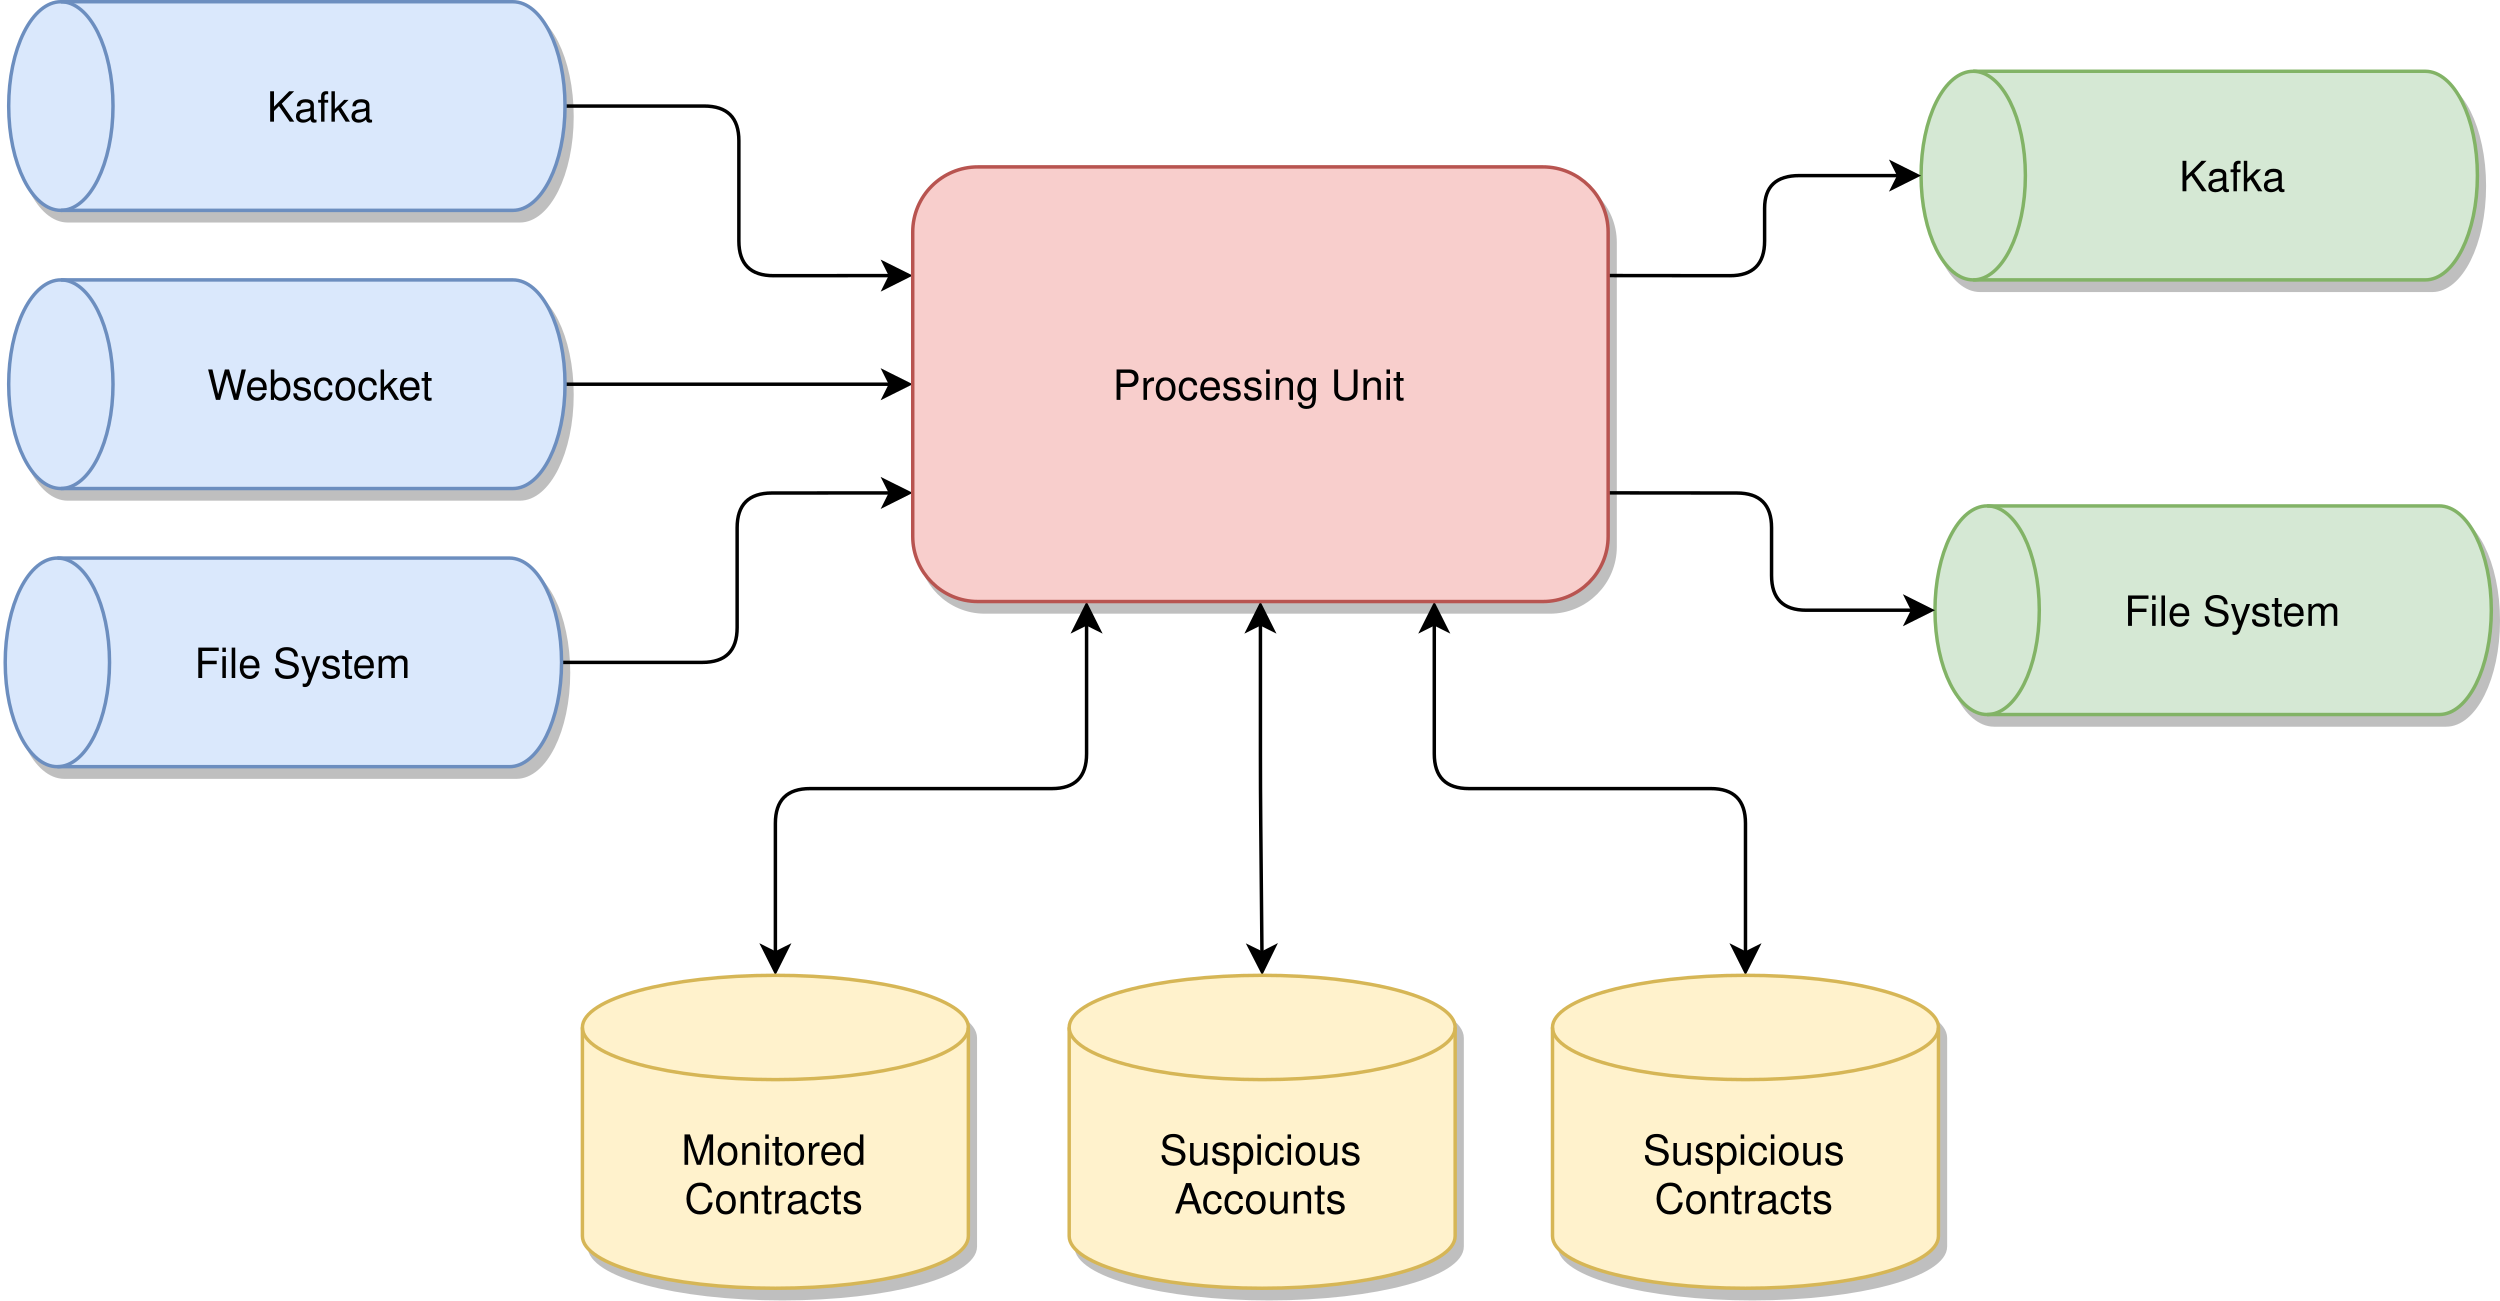
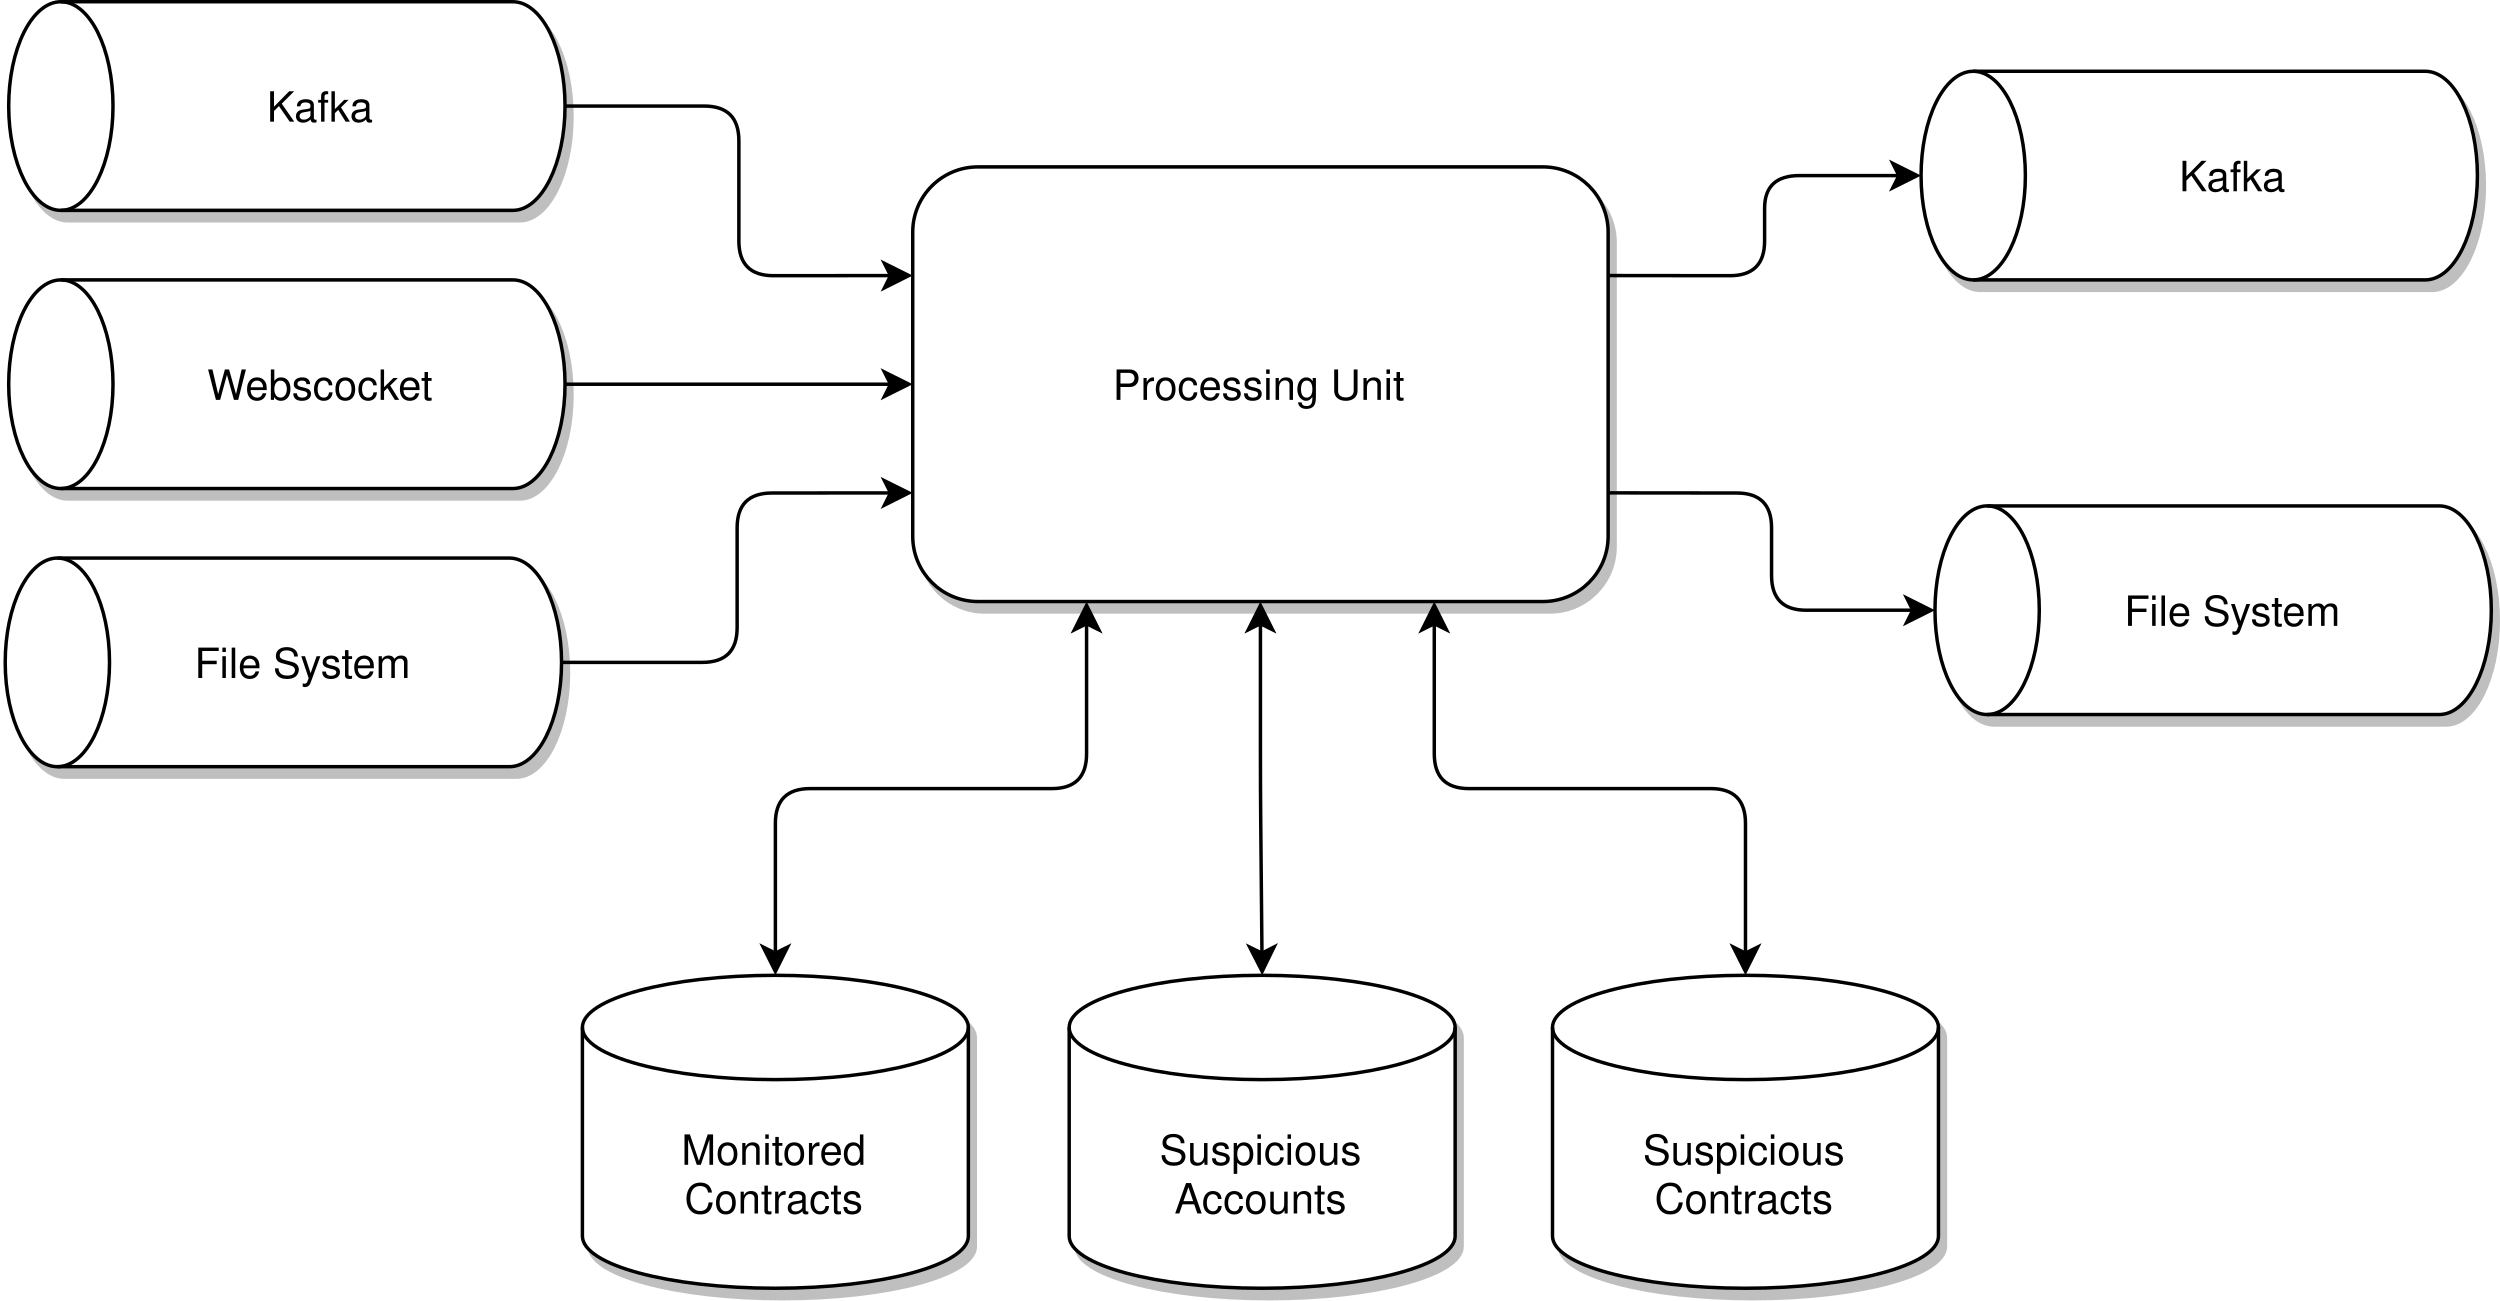
- <svg xmlns="http://www.w3.org/2000/svg" host="65bd71144e" version="1.1" width="719px" height="374px" viewBox="-0.5 -0.5 719 374" content="&lt;mxfile&gt;&lt;diagram id=&quot;CuLy3fPL6r8aAn4fYLnx&quot; name=&quot;Page-1&quot;&gt;5VrbUtswEP2aPJaxZcuXRwjQzrRMmWE6wKMiy44Gx8rICiT9+kqx5EuUlADOhfCEtV7rcvboaFdk4A0n8+8cTcc3LCH5ADjJfOBdDgBw/TiSf5RlUVnCGFaGjNNEOzWGO/qXaKOjrTOakLLjKBjLBZ12jZgVBcGiY0Ocs5euW8ry7qhTlOkRncZwh1FOLLd7mohxZY1A2Nh/EJqNzchuEFdvJsg4647LMUrYS8vkXQ28IWdMVE+T+ZDkCjyDS/Xd9Ya39cQ4KcRWH/jVF88on+nF6YmJhVktSeTidZNxMWYZK1B+1VgvyJyKB/nWOYO69Shbrn6+VHF3TGPRatwSTidEEG5sheCLh3bjcdkrgKbd9LVsmc6qOauJbsRBm0o241h76aUKxDNivLw6CJK9hMnZ8YX04SRHgj53u0eaRlnt1yAtHzTY64EHr+MuuTFVj3iR0yIh3JMLHbGZfEx+jXIN8Ajhp4wr6++ZkH5E28tq07gKOc6EnDwrZPtbrOCqWac8U5rnQ5YzvhzVSxCJUqycBGdPpPUmwBEZpTXaz4QLMv8/3jaQ+gPPbGWtAMDR7ZdmPwXaNG5vJWP8CPY253+i9AlZAZDLExYQBVMYb0QN5TRTQGMJhOL1hYKJSuk41y8mNEmWm4ZXodQMrkPi9AQwWAE4gFsB7PWArws/g6jsRlPgATVlC9i/lKZEe9SUwML+noxKzPCTpMEpC4vn71FYbJSPUFjC3ShLeEBlCb+4sjhxl/PBHpUlsrC/phJ04NwtSkEmpyUuTldcfGCLS7wjcYmPluOQRIm/juMRGHlB0A/0UbByeoI9ctyc3L2m5Aa2YyF3FK7mJ3s8Od2vzm7/XVlLP+y2i/3+JPzoWA5hV8JdW0d2JeHuFnnK9vmhyQjbd1CbE8Q6GWwKy8dO9rc+F1y2VjPLwbsSxCob7GaI8fpYbZ0g6k9vGZUDNzFeOabryst0UU1Bf7USv3oa24XUTn96C2n4KUPqbth//V9R9nyNA95QbvUJfSnRE+fq2l/JY47KkmJjljpsTrYeI/TRXbd1hA5XD3/qAG06wvoPUK8HUkuxTj5C+7rZMIO3InTLGSZyhUUm7X8Kat/fNRmU+0p2m0aY4LX3E6MI+rCnnAuuXvbH4Zmd39b/Y+kkuEblPwTigWrn12qLNE3BevSTYBTAnmqL+pJCow89O+N1TQHWxj7uIeUFduV8wyRnGZf8VOeDys28iyGT2xphUVpxeUOtUcN5LLWG78GzFexDYGG/q2oDHKimPg7Ww+CQrLcr6rtZOaWYslnZov05xhLWE2M9DA/KevvA/EKsD53uPdJ+WW//cGEt609T7EPX3x/tZbP5EVZ1bdH8lM27+gc=&lt;/diagram&gt;&lt;/mxfile&gt;">
+ <svg xmlns="http://www.w3.org/2000/svg" host="65bd71144e" version="1.1" width="719px" height="374px" viewBox="-0.5 -0.5 719 374" content="&lt;mxfile&gt;&lt;diagram id=&quot;CuLy3fPL6r8aAn4fYLnx&quot; name=&quot;Page-1&quot;&gt;3VrbcpswEP0aPzYDwhjzGDuXzrSZZsbTSfMoCwVrgpFHyIndr69kVtyUpE6CjclT0CJAe/Yc7a7igTddbq4FXi1ueESTAXKizcC7GCDker6v/mjLNrcEoZcbYsEimFQaZuwvBaMD1jWLaFabKDlPJFvVjYSnKSWyZsNC8Of6tAee1L+6wjF80SkNM4ITak27Y5Fc5NYxCkr7d8rihfmyOwrzO0tsJsOLswWO+HPF5F0OvKngXOZXy82UJho8g0v+3NUrd4uFCZrKvR4Y5k884WQNzsHC5NZ4SyPlPAy5kAse8xQnl6V1QjdM/lF3nTMfRvdq5ML1hY67YwbbyuCWCrakkgpjS6XY/qkO7ndvRb4Zl+/ajczLbLcBiYyvBQE/wDOJRUzNLOCddrHyHGB1TblandiqCYImWLKnevwx0Cgu5pVIqwsA+2Xg0f9xV9xY6UuyTVgaUeEpR+d8rS6jn/MEAJ5j8hgLbf21lmoeBXuWi8bVyAku1eJ5qsbfQg1XwTr3LeyeqJB08yYscNczwgQ9IwfGz6U6RmBaVIVhjJ9B0mbwD/zwiC04lS/qsxOcsFgjQZS7mngT7SZT2j6HG0sWRTtWixxroFiB2Zt8ewdmqIHZyN8LM68FyFy/D6pvRfT+KYl+D9h7LPrxEUU/spC8o/OMcPKootwz5XvDIyrfBu4ElR+0Iv3glKQffCnpO2GdwaMjSn9sIXnFFITImW0zSZcnr36nrv4hstUfHkj94Vci4XjUyD/oiCQ0ua9vVec4aCbtI+Ye18Ks1/QbfiiLt0M/u33s1SY4NidAZhN0be0eahN090jF+5dApuipHlS8XgMV9U7Z3NzXCpyXy53dqFk8vRqGag1kCp5qEQRZoL0aCB695UytpIxxI9EV/YJ5Rb4meKoRv2IZ+4XUrglaC2nQh5CarbWDc6yWjxLQOzqKNqHPFJzyXJ8N6+0xwVnGiDGrrdWkno9HqHXV7R2h7lq+PgUIdSehVhNSZcf6ahHqrHk3q6lE6FZwQpWHaazsv1NmnzqVFZR7gPLTbx4fh8GZXYAWB/G1CtTs2Z+CpKNe8hClfNGCA5a+Z1ejrkmxVSTDFspRZHeSN1zxiQvFHb1367rJm0y5khwmMrNQPrHSfuj5Zw04A2TBeajiHnXUYx6Clv6oS1raHeZsna0YYXydVXh5TogC6fRp6Qed0tJOIL2lZeDUDz6OS0v7v70v0rI322XgDo/HSzUsf1qS99nlD3S8y38=&lt;/diagram&gt;&lt;/mxfile&gt;">
  <defs />
  <g>
    <path d="M 162 30 L 202 30 Q 212 30 212 40 L 212 68.8 Q 212 78.8 222 78.79 L 255.63 78.76" fill="none" stroke="rgb(0, 0, 0)" stroke-miterlimit="10" pointer-events="stroke" />
    <path d="M 260.88 78.75 L 253.89 82.26 L 255.63 78.76 L 253.88 75.26 Z" fill="rgb(0, 0, 0)" stroke="rgb(0, 0, 0)" stroke-miterlimit="10" pointer-events="all" />
    <path d="M 52 -35 C 52 -43.28 65.43 -50 82 -50 C 89.96 -50 97.59 -48.42 103.21 -45.61 C 108.84 -42.79 112 -38.98 112 -35 L 112 95 C 112 103.28 98.57 110 82 110 C 65.43 110 52 103.28 52 95 Z" fill="#000000" stroke="#000000" stroke-miterlimit="10" transform="translate(2,3)rotate(-90,82,30)" pointer-events="all" opacity="0.25" />
-     <path d="M 52 -35 C 52 -43.28 65.43 -50 82 -50 C 89.96 -50 97.59 -48.42 103.21 -45.61 C 108.84 -42.79 112 -38.98 112 -35 L 112 95 C 112 103.28 98.57 110 82 110 C 65.43 110 52 103.28 52 95 Z" fill="#dae8fc" stroke="#6c8ebf" stroke-miterlimit="10" transform="rotate(-90,82,30)" pointer-events="all" />
-     <path d="M 112 -35 C 112 -26.72 98.57 -20 82 -20 C 65.43 -20 52 -26.72 52 -35" fill="none" stroke="#6c8ebf" stroke-miterlimit="10" transform="rotate(-90,82,30)" pointer-events="all" />
-     <rect x="62" y="15" width="60" height="30" fill="#dae8fc" stroke="none" pointer-events="all" />
+     <path d="M 52 -35 C 52 -43.28 65.43 -50 82 -50 C 89.96 -50 97.59 -48.42 103.21 -45.61 C 108.84 -42.79 112 -38.98 112 -35 L 112 95 C 112 103.28 98.57 110 82 110 C 65.43 110 52 103.28 52 95 Z" fill="rgb(255, 255, 255)" stroke="rgb(0, 0, 0)" stroke-miterlimit="10" transform="rotate(-90,82,30)" pointer-events="all" />
+     <path d="M 112 -35 C 112 -26.72 98.57 -20 82 -20 C 65.43 -20 52 -26.72 52 -35" fill="none" stroke="rgb(0, 0, 0)" stroke-miterlimit="10" transform="rotate(-90,82,30)" pointer-events="all" />
+     <rect x="62" y="15" width="60" height="30" fill="none" stroke="none" pointer-events="all" />
    <g fill="rgb(0, 0, 0)" font-family="Helvetica" text-anchor="middle" font-size="12px">
      <text x="91.5" y="34.5">
                Kafka
            </text>
    </g>
    <path d="M 162 110 L 255.63 110" fill="none" stroke="rgb(0, 0, 0)" stroke-miterlimit="10" pointer-events="stroke" />
    <path d="M 260.88 110 L 253.88 113.5 L 255.63 110 L 253.88 106.5 Z" fill="rgb(0, 0, 0)" stroke="rgb(0, 0, 0)" stroke-miterlimit="10" pointer-events="all" />
    <path d="M 52 45 C 52 36.72 65.43 30 82 30 C 89.96 30 97.59 31.58 103.21 34.39 C 108.84 37.21 112 41.02 112 45 L 112 175 C 112 183.28 98.57 190 82 190 C 65.43 190 52 183.28 52 175 Z" fill="#000000" stroke="#000000" stroke-miterlimit="10" transform="translate(2,3)rotate(-90,82,110)" pointer-events="all" opacity="0.25" />
-     <path d="M 52 45 C 52 36.72 65.43 30 82 30 C 89.96 30 97.59 31.58 103.21 34.39 C 108.84 37.21 112 41.02 112 45 L 112 175 C 112 183.28 98.57 190 82 190 C 65.43 190 52 183.28 52 175 Z" fill="#dae8fc" stroke="#6c8ebf" stroke-miterlimit="10" transform="rotate(-90,82,110)" pointer-events="all" />
-     <path d="M 112 45 C 112 53.28 98.57 60 82 60 C 65.43 60 52 53.28 52 45" fill="none" stroke="#6c8ebf" stroke-miterlimit="10" transform="rotate(-90,82,110)" pointer-events="all" />
-     <rect x="62" y="95" width="60" height="30" fill="#dae8fc" stroke="none" pointer-events="all" />
+     <path d="M 52 45 C 52 36.72 65.43 30 82 30 C 89.96 30 97.59 31.58 103.21 34.39 C 108.84 37.21 112 41.02 112 45 L 112 175 C 112 183.28 98.57 190 82 190 C 65.43 190 52 183.28 52 175 Z" fill="rgb(255, 255, 255)" stroke="rgb(0, 0, 0)" stroke-miterlimit="10" transform="rotate(-90,82,110)" pointer-events="all" />
+     <path d="M 112 45 C 112 53.28 98.57 60 82 60 C 65.43 60 52 53.28 52 45" fill="none" stroke="rgb(0, 0, 0)" stroke-miterlimit="10" transform="rotate(-90,82,110)" pointer-events="all" />
+     <rect x="62" y="95" width="60" height="30" fill="none" stroke="none" pointer-events="all" />
    <g fill="rgb(0, 0, 0)" font-family="Helvetica" text-anchor="middle" font-size="12px">
      <text x="91.5" y="114.5">
                Webscocket
            </text>
    </g>
    <path d="M 161 190 L 201.5 190 Q 211.5 190 211.5 180 L 211.5 151.3 Q 211.5 141.3 221.5 141.29 L 255.63 141.26" fill="none" stroke="rgb(0, 0, 0)" stroke-miterlimit="10" pointer-events="stroke" />
    <path d="M 260.88 141.25 L 253.89 144.76 L 255.63 141.26 L 253.88 137.76 Z" fill="rgb(0, 0, 0)" stroke="rgb(0, 0, 0)" stroke-miterlimit="10" pointer-events="all" />
    <path d="M 51 125 C 51 116.72 64.43 110 81 110 C 88.96 110 96.59 111.58 102.21 114.39 C 107.84 117.21 111 121.02 111 125 L 111 255 C 111 263.28 97.57 270 81 270 C 64.43 270 51 263.28 51 255 Z" fill="#000000" stroke="#000000" stroke-miterlimit="10" transform="translate(2,3)rotate(-90,81,190)" pointer-events="all" opacity="0.25" />
-     <path d="M 51 125 C 51 116.72 64.43 110 81 110 C 88.96 110 96.59 111.58 102.21 114.39 C 107.84 117.21 111 121.02 111 125 L 111 255 C 111 263.28 97.57 270 81 270 C 64.43 270 51 263.28 51 255 Z" fill="#dae8fc" stroke="#6c8ebf" stroke-miterlimit="10" transform="rotate(-90,81,190)" pointer-events="all" />
-     <path d="M 111 125 C 111 133.28 97.57 140 81 140 C 64.43 140 51 133.28 51 125" fill="none" stroke="#6c8ebf" stroke-miterlimit="10" transform="rotate(-90,81,190)" pointer-events="all" />
-     <rect x="42" y="175" width="90" height="30" fill="#dae8fc" stroke="none" pointer-events="all" />
+     <path d="M 51 125 C 51 116.72 64.43 110 81 110 C 88.96 110 96.59 111.58 102.21 114.39 C 107.84 117.21 111 121.02 111 125 L 111 255 C 111 263.28 97.57 270 81 270 C 64.43 270 51 263.28 51 255 Z" fill="rgb(255, 255, 255)" stroke="rgb(0, 0, 0)" stroke-miterlimit="10" transform="rotate(-90,81,190)" pointer-events="all" />
+     <path d="M 111 125 C 111 133.28 97.57 140 81 140 C 64.43 140 51 133.28 51 125" fill="none" stroke="rgb(0, 0, 0)" stroke-miterlimit="10" transform="rotate(-90,81,190)" pointer-events="all" />
+     <rect x="42" y="175" width="90" height="30" fill="none" stroke="none" pointer-events="all" />
    <g fill="rgb(0, 0, 0)" font-family="Helvetica" text-anchor="middle" font-size="12px">
      <text x="86.5" y="194.5">
                File System
            </text>
    </g>
    <path d="M 602 -15 C 602 -23.28 615.43 -30 632 -30 C 639.96 -30 647.59 -28.42 653.21 -25.61 C 658.84 -22.79 662 -18.98 662 -15 L 662 115 C 662 123.28 648.57 130 632 130 C 615.43 130 602 123.28 602 115 Z" fill="#000000" stroke="#000000" stroke-miterlimit="10" transform="translate(2,3)rotate(-90,632,50)" pointer-events="all" opacity="0.25" />
-     <path d="M 602 -15 C 602 -23.28 615.43 -30 632 -30 C 639.96 -30 647.59 -28.42 653.21 -25.61 C 658.84 -22.79 662 -18.98 662 -15 L 662 115 C 662 123.28 648.57 130 632 130 C 615.43 130 602 123.28 602 115 Z" fill="#d5e8d4" stroke="#82b366" stroke-miterlimit="10" transform="rotate(-90,632,50)" pointer-events="all" />
-     <path d="M 662 -15 C 662 -6.72 648.57 0 632 0 C 615.43 0 602 -6.72 602 -15" fill="none" stroke="#82b366" stroke-miterlimit="10" transform="rotate(-90,632,50)" pointer-events="all" />
-     <rect x="612" y="35" width="60" height="30" fill="#d5e8d4" stroke="none" pointer-events="all" />
+     <path d="M 602 -15 C 602 -23.28 615.43 -30 632 -30 C 639.96 -30 647.59 -28.42 653.21 -25.61 C 658.84 -22.79 662 -18.98 662 -15 L 662 115 C 662 123.28 648.57 130 632 130 C 615.43 130 602 123.28 602 115 Z" fill="rgb(255, 255, 255)" stroke="rgb(0, 0, 0)" stroke-miterlimit="10" transform="rotate(-90,632,50)" pointer-events="all" />
+     <path d="M 662 -15 C 662 -6.72 648.57 0 632 0 C 615.43 0 602 -6.72 602 -15" fill="none" stroke="rgb(0, 0, 0)" stroke-miterlimit="10" transform="rotate(-90,632,50)" pointer-events="all" />
+     <rect x="612" y="35" width="60" height="30" fill="none" stroke="none" pointer-events="all" />
    <g fill="rgb(0, 0, 0)" font-family="Helvetica" text-anchor="middle" font-size="12px">
      <text x="641.5" y="54.5">
                Kafka
            </text>
    </g>
    <path d="M 606 110 C 606 101.72 619.43 95 636 95 C 643.96 95 651.59 96.58 657.21 99.39 C 662.84 102.21 666 106.02 666 110 L 666 240 C 666 248.28 652.57 255 636 255 C 619.43 255 606 248.28 606 240 Z" fill="#000000" stroke="#000000" stroke-miterlimit="10" transform="translate(2,3)rotate(-90,636,175)" pointer-events="all" opacity="0.25" />
-     <path d="M 606 110 C 606 101.72 619.43 95 636 95 C 643.96 95 651.59 96.58 657.21 99.39 C 662.84 102.21 666 106.02 666 110 L 666 240 C 666 248.28 652.57 255 636 255 C 619.43 255 606 248.28 606 240 Z" fill="#d5e8d4" stroke="#82b366" stroke-miterlimit="10" transform="rotate(-90,636,175)" pointer-events="all" />
-     <path d="M 666 110 C 666 118.28 652.57 125 636 125 C 619.43 125 606 118.28 606 110" fill="none" stroke="#82b366" stroke-miterlimit="10" transform="rotate(-90,636,175)" pointer-events="all" />
-     <rect x="597" y="160" width="90" height="30" fill="#d5e8d4" stroke="none" pointer-events="all" />
+     <path d="M 606 110 C 606 101.72 619.43 95 636 95 C 643.96 95 651.59 96.58 657.21 99.39 C 662.84 102.21 666 106.02 666 110 L 666 240 C 666 248.28 652.57 255 636 255 C 619.43 255 606 248.28 606 240 Z" fill="rgb(255, 255, 255)" stroke="rgb(0, 0, 0)" stroke-miterlimit="10" transform="rotate(-90,636,175)" pointer-events="all" />
+     <path d="M 666 110 C 666 118.28 652.57 125 636 125 C 619.43 125 606 118.28 606 110" fill="none" stroke="rgb(0, 0, 0)" stroke-miterlimit="10" transform="rotate(-90,636,175)" pointer-events="all" />
+     <rect x="597" y="160" width="90" height="30" fill="none" stroke="none" pointer-events="all" />
    <g fill="rgb(0, 0, 0)" font-family="Helvetica" text-anchor="middle" font-size="12px">
      <text x="641.5" y="179.5">
                File System
            </text>
    </g>
    <path d="M 462 78.75 L 497 78.79 Q 507 78.8 507 68.8 L 507 59.4 Q 507 50 517 50 L 545.63 50" fill="none" stroke="rgb(0, 0, 0)" stroke-miterlimit="10" pointer-events="stroke" />
    <path d="M 550.88 50 L 543.88 53.5 L 545.63 50 L 543.88 46.5 Z" fill="rgb(0, 0, 0)" stroke="rgb(0, 0, 0)" stroke-miterlimit="10" pointer-events="all" />
    <path d="M 462 141.25 L 499 141.29 Q 509 141.3 509 151.3 L 509 165 Q 509 175 519 175 L 549.63 175" fill="none" stroke="rgb(0, 0, 0)" stroke-miterlimit="10" pointer-events="stroke" />
    <path d="M 554.88 175 L 547.88 178.5 L 549.63 175 L 547.88 171.5 Z" fill="rgb(0, 0, 0)" stroke="rgb(0, 0, 0)" stroke-miterlimit="10" pointer-events="all" />
    <path d="M 312 178.87 L 312 216.3 Q 312 226.3 302 226.3 L 232.5 226.3 Q 222.5 226.3 222.5 236.3 L 222.5 273.63" fill="none" stroke="rgb(0, 0, 0)" stroke-miterlimit="10" pointer-events="stroke" />
    <path d="M 312 173.62 L 315.5 180.62 L 312 178.87 L 308.5 180.62 Z" fill="rgb(0, 0, 0)" stroke="rgb(0, 0, 0)" stroke-miterlimit="10" pointer-events="all" />
    <path d="M 222.5 278.88 L 219 271.88 L 222.5 273.63 L 226 271.88 Z" fill="rgb(0, 0, 0)" stroke="rgb(0, 0, 0)" stroke-miterlimit="10" pointer-events="all" />
    <path d="M 362 178.87 L 362 216.3 Q 362 226.3 362.09 236.3 L 362.44 273.63" fill="none" stroke="rgb(0, 0, 0)" stroke-miterlimit="10" pointer-events="stroke" />
    <path d="M 362 173.62 L 365.5 180.62 L 362 178.87 L 358.5 180.62 Z" fill="rgb(0, 0, 0)" stroke="rgb(0, 0, 0)" stroke-miterlimit="10" pointer-events="all" />
    <path d="M 362.49 278.88 L 358.92 271.91 L 362.44 273.63 L 365.92 271.85 Z" fill="rgb(0, 0, 0)" stroke="rgb(0, 0, 0)" stroke-miterlimit="10" pointer-events="all" />
    <path d="M 412 178.87 L 412 216.3 Q 412 226.3 422 226.3 L 491.5 226.3 Q 501.5 226.3 501.5 236.3 L 501.5 273.63" fill="none" stroke="rgb(0, 0, 0)" stroke-miterlimit="10" pointer-events="stroke" />
    <path d="M 412 173.62 L 415.5 180.62 L 412 178.87 L 408.5 180.62 Z" fill="rgb(0, 0, 0)" stroke="rgb(0, 0, 0)" stroke-miterlimit="10" pointer-events="all" />
    <path d="M 501.5 278.88 L 498 271.88 L 501.5 273.63 L 505 271.88 Z" fill="rgb(0, 0, 0)" stroke="rgb(0, 0, 0)" stroke-miterlimit="10" pointer-events="all" />
    <rect x="262" y="47.5" width="200" height="125" rx="18.75" ry="18.75" fill="#000000" stroke="#000000" pointer-events="all" transform="translate(2,3)" opacity="0.25" />
-     <rect x="262" y="47.5" width="200" height="125" rx="18.75" ry="18.75" fill="#f8cecc" stroke="#b85450" pointer-events="all" />
+     <rect x="262" y="47.5" width="200" height="125" rx="18.75" ry="18.75" fill="rgb(255, 255, 255)" stroke="rgb(0, 0, 0)" pointer-events="all" />
    <g fill="rgb(0, 0, 0)" font-family="Helvetica" text-anchor="middle" font-size="12px">
      <text x="361.5" y="114.5">
                Processing Unit
            </text>
    </g>
    <path d="M 167 295 C 167 286.72 191.85 280 222.5 280 C 237.22 280 251.34 281.58 261.74 284.39 C 272.15 287.21 278 291.02 278 295 L 278 355 C 278 363.28 253.15 370 222.5 370 C 191.85 370 167 363.28 167 355 Z" fill="#000000" stroke="#000000" stroke-miterlimit="10" pointer-events="all" transform="translate(2,3)" opacity="0.25" />
-     <path d="M 167 295 C 167 286.72 191.85 280 222.5 280 C 237.22 280 251.34 281.58 261.74 284.39 C 272.15 287.21 278 291.02 278 295 L 278 355 C 278 363.28 253.15 370 222.5 370 C 191.85 370 167 363.28 167 355 Z" fill="#fff2cc" stroke="#d6b656" stroke-miterlimit="10" pointer-events="all" />
-     <path d="M 278 295 C 278 303.28 253.15 310 222.5 310 C 191.85 310 167 303.28 167 295" fill="none" stroke="#d6b656" stroke-miterlimit="10" pointer-events="all" />
-     <rect x="177.5" y="322" width="90" height="30" fill="#fff2cc" stroke="none" pointer-events="all" />
+     <path d="M 167 295 C 167 286.72 191.85 280 222.5 280 C 237.22 280 251.34 281.58 261.74 284.39 C 272.15 287.21 278 291.02 278 295 L 278 355 C 278 363.28 253.15 370 222.5 370 C 191.85 370 167 363.28 167 355 Z" fill="rgb(255, 255, 255)" stroke="rgb(0, 0, 0)" stroke-miterlimit="10" pointer-events="all" />
+     <path d="M 278 295 C 278 303.28 253.15 310 222.5 310 C 191.85 310 167 303.28 167 295" fill="none" stroke="rgb(0, 0, 0)" stroke-miterlimit="10" pointer-events="all" />
+     <rect x="177.5" y="322" width="90" height="30" fill="none" stroke="none" pointer-events="all" />
    <g fill="rgb(0, 0, 0)" font-family="Helvetica" text-anchor="middle" font-size="12px">
      <text x="222" y="334.5">
                Monitored
            </text>
      <text x="222" y="348.5">
                Contracts
            </text>
    </g>
    <path d="M 307 295 C 307 286.72 331.85 280 362.5 280 C 377.22 280 391.34 281.58 401.74 284.39 C 412.15 287.21 418 291.02 418 295 L 418 355 C 418 363.28 393.15 370 362.5 370 C 331.85 370 307 363.28 307 355 Z" fill="#000000" stroke="#000000" stroke-miterlimit="10" pointer-events="all" transform="translate(2,3)" opacity="0.25" />
-     <path d="M 307 295 C 307 286.72 331.85 280 362.5 280 C 377.22 280 391.34 281.58 401.74 284.39 C 412.15 287.21 418 291.02 418 295 L 418 355 C 418 363.28 393.15 370 362.5 370 C 331.85 370 307 363.28 307 355 Z" fill="#fff2cc" stroke="#d6b656" stroke-miterlimit="10" pointer-events="all" />
-     <path d="M 418 295 C 418 303.28 393.15 310 362.5 310 C 331.85 310 307 303.28 307 295" fill="none" stroke="#d6b656" stroke-miterlimit="10" pointer-events="all" />
-     <rect x="317.5" y="322" width="90" height="30" fill="#fff2cc" stroke="none" pointer-events="all" />
+     <path d="M 307 295 C 307 286.72 331.85 280 362.5 280 C 377.22 280 391.34 281.58 401.74 284.39 C 412.15 287.21 418 291.02 418 295 L 418 355 C 418 363.28 393.15 370 362.5 370 C 331.85 370 307 363.28 307 355 Z" fill="rgb(255, 255, 255)" stroke="rgb(0, 0, 0)" stroke-miterlimit="10" pointer-events="all" />
+     <path d="M 418 295 C 418 303.28 393.15 310 362.5 310 C 331.85 310 307 303.28 307 295" fill="none" stroke="rgb(0, 0, 0)" stroke-miterlimit="10" pointer-events="all" />
+     <rect x="317.5" y="322" width="90" height="30" fill="none" stroke="none" pointer-events="all" />
    <g fill="rgb(0, 0, 0)" font-family="Helvetica" text-anchor="middle" font-size="12px">
      <text x="362" y="334.5">
                Suspicious
            </text>
      <text x="362" y="348.5">
                Accounts
            </text>
    </g>
    <path d="M 446 295 C 446 286.72 470.85 280 501.5 280 C 516.22 280 530.34 281.58 540.74 284.39 C 551.15 287.21 557 291.02 557 295 L 557 355 C 557 363.28 532.15 370 501.5 370 C 470.85 370 446 363.28 446 355 Z" fill="#000000" stroke="#000000" stroke-miterlimit="10" pointer-events="all" transform="translate(2,3)" opacity="0.25" />
-     <path d="M 446 295 C 446 286.72 470.85 280 501.5 280 C 516.22 280 530.34 281.58 540.74 284.39 C 551.15 287.21 557 291.02 557 295 L 557 355 C 557 363.28 532.15 370 501.5 370 C 470.85 370 446 363.28 446 355 Z" fill="#fff2cc" stroke="#d6b656" stroke-miterlimit="10" pointer-events="all" />
-     <path d="M 557 295 C 557 303.28 532.15 310 501.5 310 C 470.85 310 446 303.28 446 295" fill="none" stroke="#d6b656" stroke-miterlimit="10" pointer-events="all" />
-     <rect x="456.5" y="322" width="90" height="30" fill="#fff2cc" stroke="none" pointer-events="all" />
+     <path d="M 446 295 C 446 286.72 470.85 280 501.5 280 C 516.22 280 530.34 281.58 540.74 284.39 C 551.15 287.21 557 291.02 557 295 L 557 355 C 557 363.28 532.15 370 501.5 370 C 470.85 370 446 363.28 446 355 Z" fill="rgb(255, 255, 255)" stroke="rgb(0, 0, 0)" stroke-miterlimit="10" pointer-events="all" />
+     <path d="M 557 295 C 557 303.28 532.15 310 501.5 310 C 470.85 310 446 303.28 446 295" fill="none" stroke="rgb(0, 0, 0)" stroke-miterlimit="10" pointer-events="all" />
+     <rect x="456.5" y="322" width="90" height="30" fill="none" stroke="none" pointer-events="all" />
    <g fill="rgb(0, 0, 0)" font-family="Helvetica" text-anchor="middle" font-size="12px">
      <text x="501" y="334.5">
                Suspicious
            </text>
      <text x="501" y="348.5">
                Contracts
            </text>
    </g>
  </g>
</svg>
